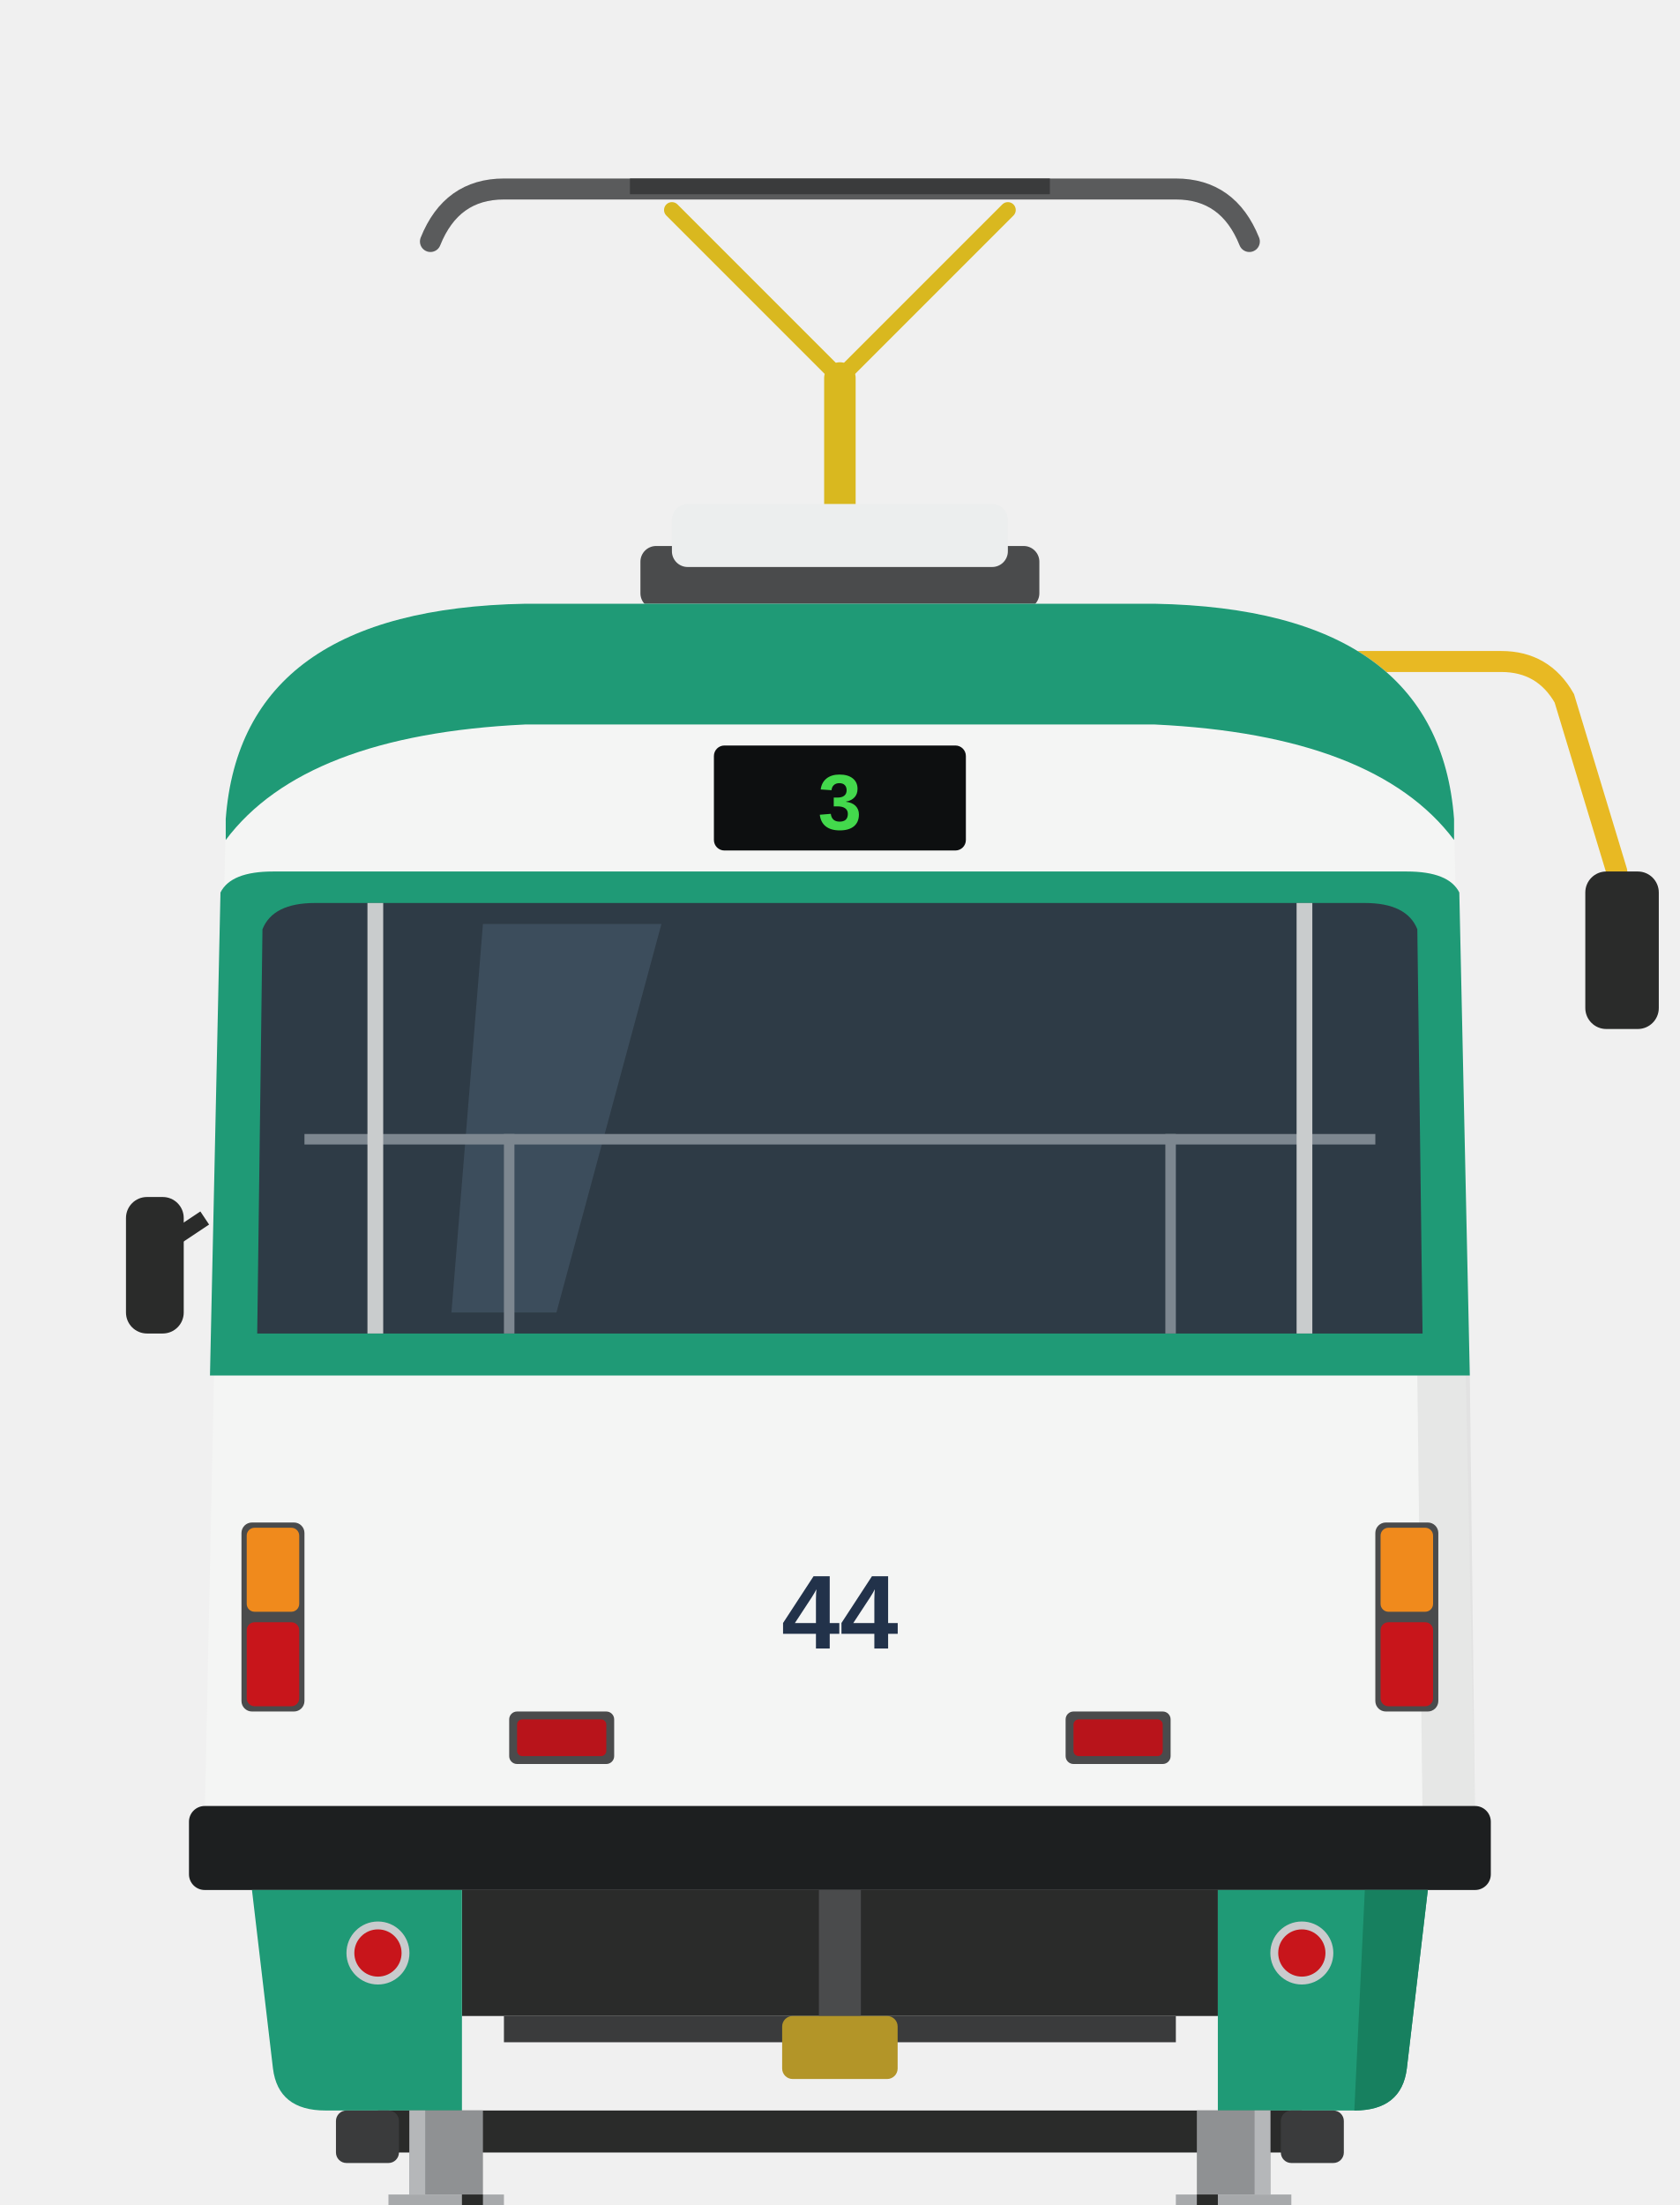
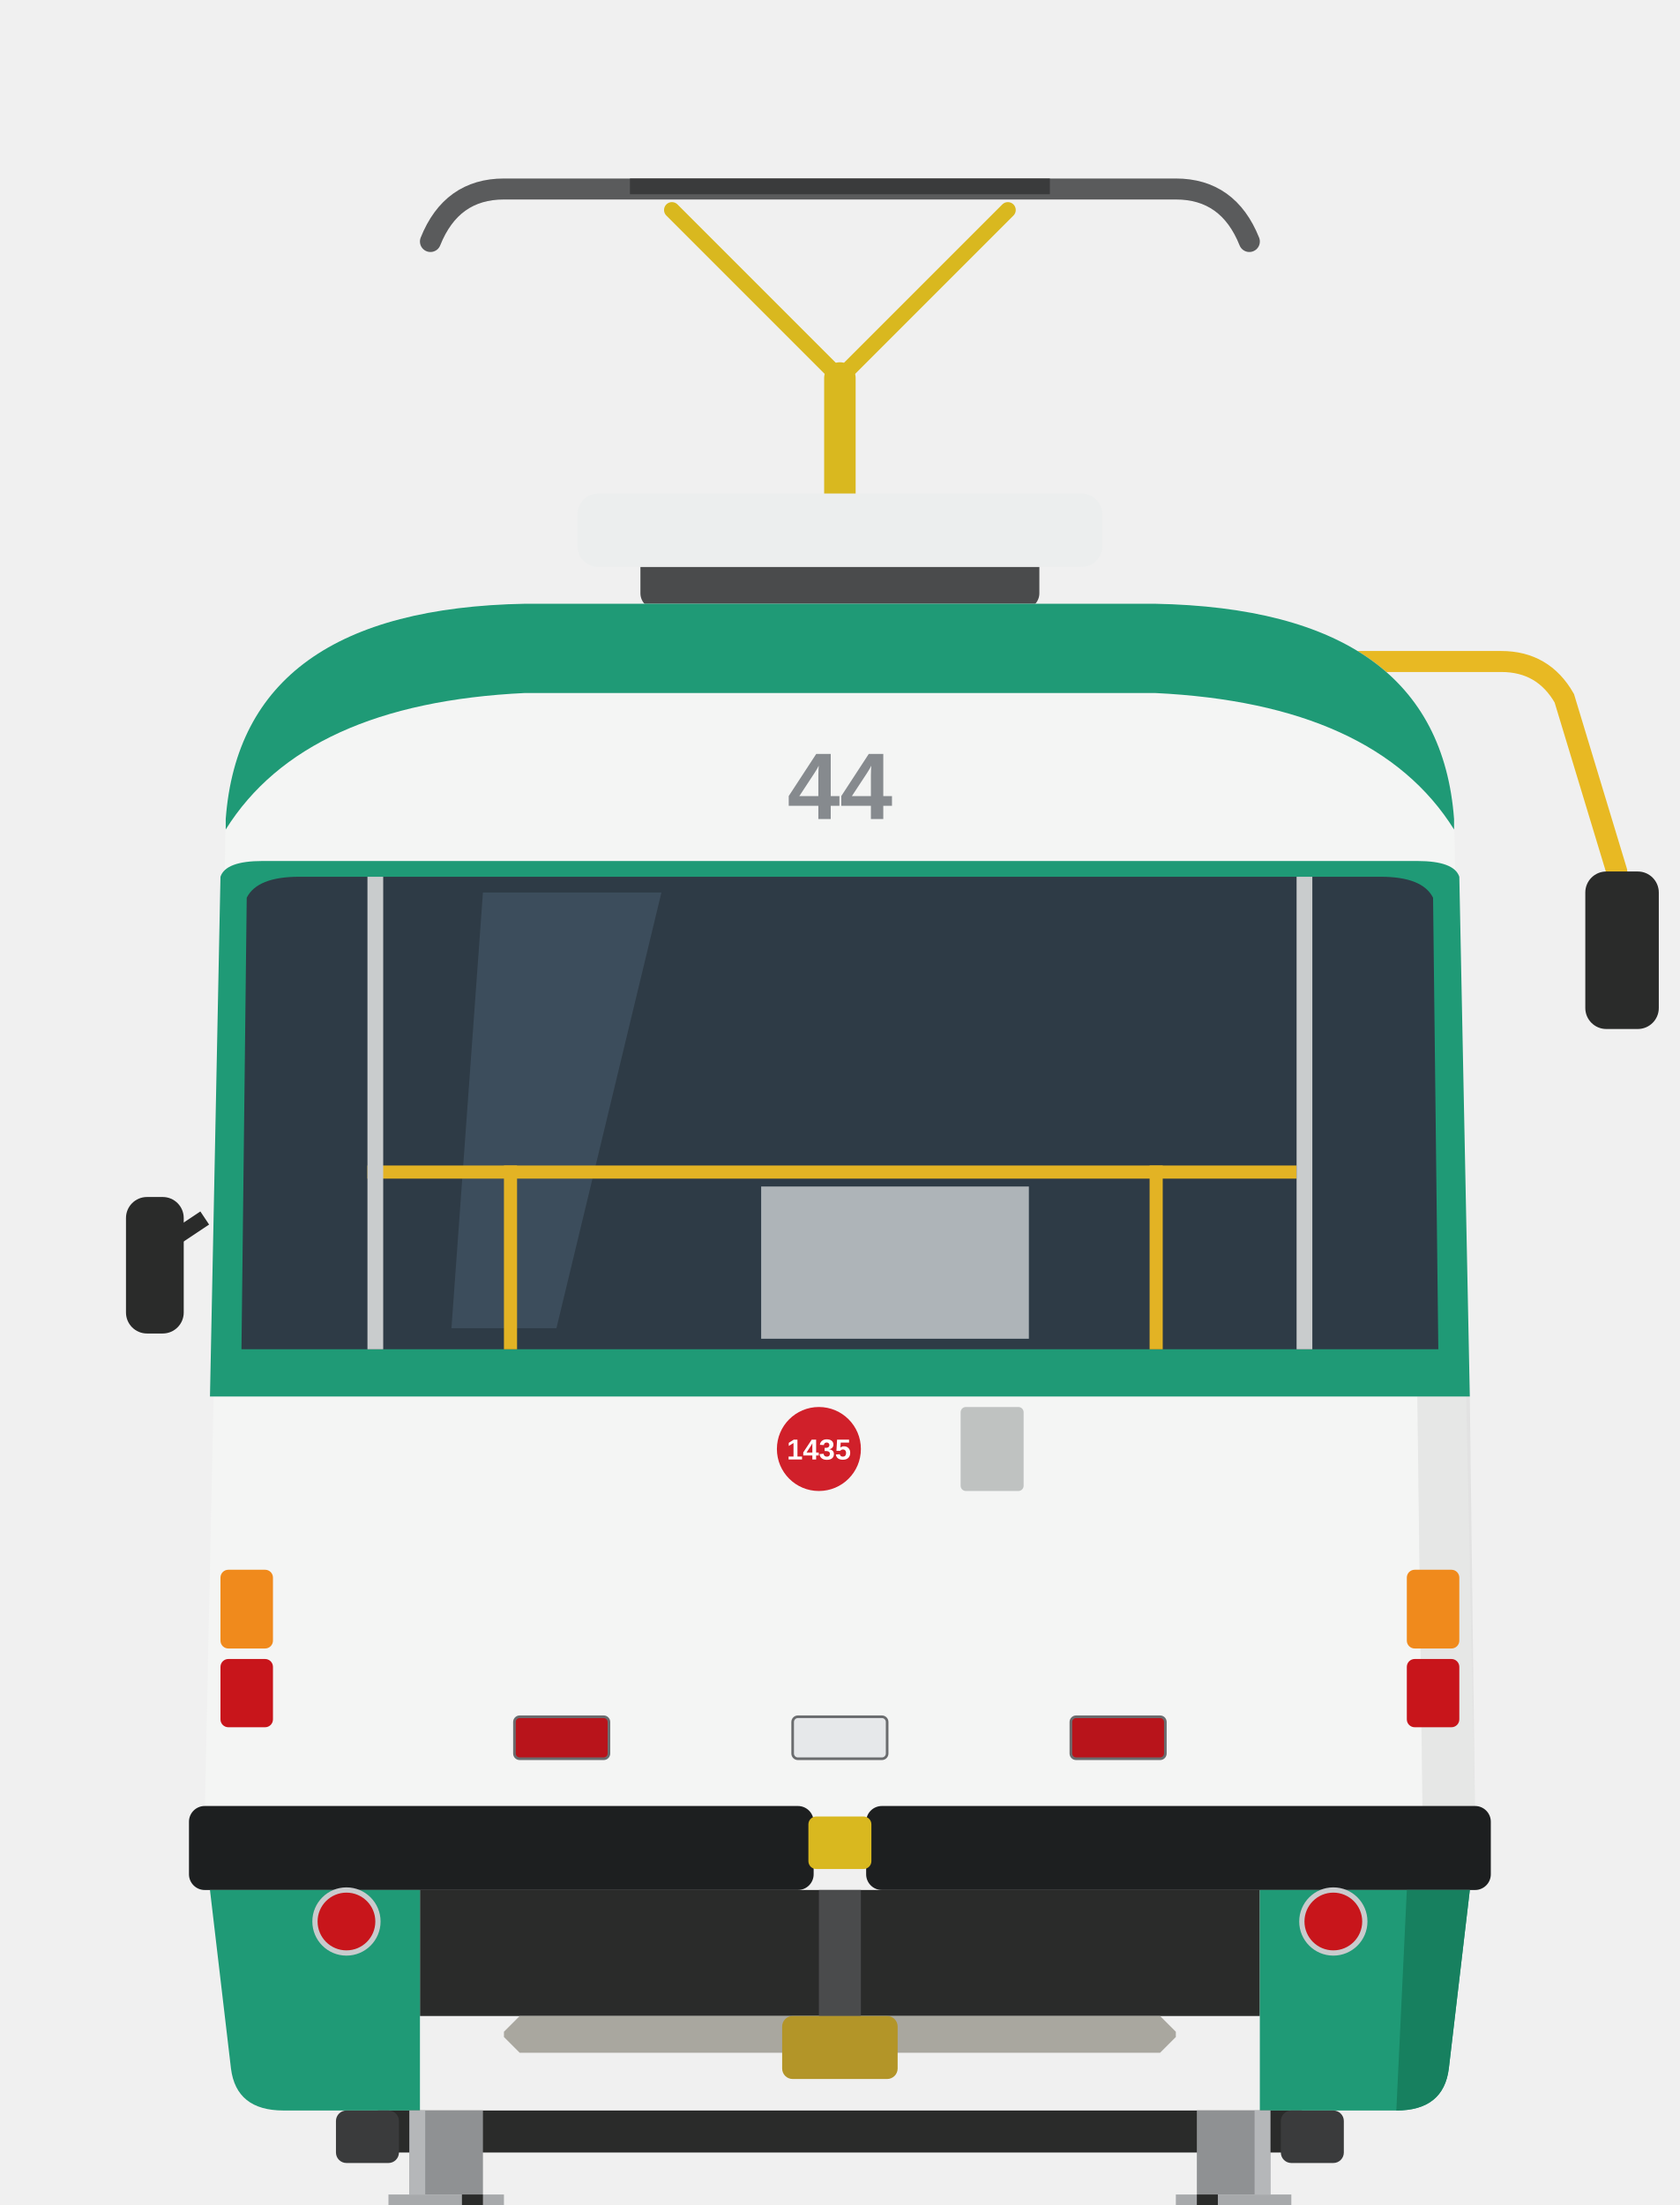
<svg xmlns="http://www.w3.org/2000/svg" viewBox="0 0 320 420">
  <g stroke="#d9b81f" stroke-width="4" fill="none" stroke-linecap="round" stroke-linejoin="round">
    <path d="M160 104 V72" stroke-width="6" />
    <path d="M160 72 L128 40 M160 72 L192 40" stroke-width="3" />
  </g>
  <path d="M82 46 Q86 36 96 36 H224 Q234 36 238 46" stroke="#5a5b5c" stroke-width="4" fill="none" stroke-linecap="round" />
  <rect x="120" y="34" width="80" height="3" fill="#3a3b3c" />
  <rect x="122" y="104" width="76" height="12" rx="3" fill="#4a4b4c" />
-   <rect x="128" y="96" width="64" height="12" rx="3" fill="#eceeee" />
+   <rect x="110" y="94" width="100" height="14" rx="4" fill="#eceeee" />
  <path d="M220 126 H286 Q294 126 298 133 L308 166" stroke="#e8b923" stroke-width="4" fill="none" stroke-linecap="round" />
  <rect x="302" y="166" width="14" height="30" rx="4" fill="#2a2b2a" />
  <path d="M39 232 L33 236" stroke="#2a2b2a" stroke-width="3" />
  <rect x="24" y="228" width="11" height="26" rx="4" fill="#2a2b2a" />
  <path d="M39 346 L43 156 Q46 116 100 115 H220 Q274 116 277 156 L281 346 Z" fill="#f4f5f4" />
-   <path d="M43 156 Q46 116 100 115 H220 Q274 116 277 156 L277 160 Q262 140 220 138 H100 Q58 140 43 160 Z" fill="#1f9a76" />
-   <rect x="136" y="142" width="48" height="20" rx="2" fill="#0d0f10" />
-   <text x="160" y="158" text-anchor="middle" font-family="Arial, sans-serif" font-size="15" font-weight="bold" fill="#43d94c">3</text>
-   <path d="M42 170 Q44 166 52 166 H268 Q276 166 278 170 L280 262 H40 Z" fill="#1f9a76" />
-   <path d="M50 177 Q52 172 60 172 H260 Q268 172 270 177 L271 254 H49 Z" fill="#2e3b46" />
-   <path d="M92 176 L126 176 L106 250 L86 250 Z" fill="#46596a" opacity=".6" />
-   <g fill="#7d8790">
-     <rect x="58" y="216" width="204" height="2" />
-     <rect x="96" y="216" width="2" height="38" />
-     <rect x="222" y="216" width="2" height="38" />
+   <path d="M43 156 Q46 116 100 115 H220 Q274 116 277 156 L277 158 Q262 134 220 132 H100 Q58 134 43 158 Z" fill="#1f9a76" />
+   <text x="160" y="156" text-anchor="middle" font-family="Arial, sans-serif" font-size="18" font-weight="bold" fill="#868a8e">44</text>
+   <path d="M42 167 Q43 164 50 164 H270 Q277 164 278 167 L280 266 H40 Z" fill="#1f9a76" />
+   <path d="M47 171 Q49 167 57 167 H263 Q271 167 273 171 L274 257 H46 Z" fill="#2e3b46" />
+   <path d="M92 170 L126 170 L106 253 L86 253 Z" fill="#46596a" opacity=".6" />
+   <g fill="#e3b324">
+     <rect x="70" y="222" width="177" height="2.5" />
+     <rect x="96" y="222" width="2.5" height="35" />
+     <rect x="219" y="222" width="2.5" height="35" />
  </g>
-   <rect x="70" y="172" width="3" height="82" fill="#c9cccd" />
-   <rect x="247" y="172" width="3" height="82" fill="#c9cccd" />
-   <path d="M270 262 H280 L281 346 H271 Z" fill="#000" opacity=".06" />
-   <rect x="46" y="290" width="12" height="36" rx="2" fill="#4a4b4c" />
-   <rect x="47" y="291" width="10" height="16" rx="1.5" fill="#f08a1c" />
-   <rect x="47" y="309" width="10" height="16" rx="1.5" fill="#c8151b" />
-   <rect x="262" y="290" width="12" height="36" rx="2" fill="#4a4b4c" />
-   <rect x="263" y="291" width="10" height="16" rx="1.5" fill="#f08a1c" />
-   <rect x="263" y="309" width="10" height="16" rx="1.5" fill="#c8151b" />
-   <text x="160" y="314" text-anchor="middle" font-family="Arial, sans-serif" font-size="20" font-weight="bold" fill="#22324a">44</text>
-   <rect x="97" y="326" width="20" height="10" rx="1.5" fill="#4a4b4c" />
-   <rect x="98.5" y="327.5" width="17" height="7" rx="1" fill="#b8141b" />
-   <rect x="203" y="326" width="20" height="10" rx="1.5" fill="#4a4b4c" />
-   <rect x="204.5" y="327.5" width="17" height="7" rx="1" fill="#b8141b" />
-   <rect x="36" y="344" width="248" height="16" rx="3" fill="#1d1f20" />
-   <rect x="88" y="360" width="144" height="24" fill="#2a2b2a" />
-   <rect x="96" y="384" width="128" height="5" fill="#3a3b3c" />
-   <rect x="156" y="360" width="8" height="26" fill="#4a4b4c" />
+   <rect x="145" y="226" width="51" height="29" fill="#c4c9cc" opacity=".85" />
+   <rect x="70" y="167" width="3" height="90" fill="#c9cccd" />
+   <rect x="247" y="167" width="3" height="90" fill="#c9cccd" />
+   <path d="M270 266 H280 L281 346 H271 Z" fill="#000" opacity=".06" />
+   <rect x="42" y="299" width="10" height="15" rx="1.5" fill="#f08a1c" />
+   <rect x="42" y="316" width="10" height="13" rx="1.5" fill="#c8151b" />
+   <rect x="268" y="299" width="10" height="15" rx="1.5" fill="#f08a1c" />
+   <rect x="268" y="316" width="10" height="13" rx="1.5" fill="#c8151b" />
+   <circle cx="156" cy="276" r="8" fill="#d0202a" />
+   <text x="156" y="278" text-anchor="middle" font-family="Arial, sans-serif" font-size="5.5" font-weight="bold" fill="#fff">1435</text>
+   <rect x="183" y="268" width="12" height="16" rx="1" fill="#bfc2c1" />
+   <rect x="98" y="327" width="18" height="8" rx="1" fill="#b8141b" stroke="#6a6c6e" stroke-width=".5" />
+   <rect x="204" y="327" width="18" height="8" rx="1" fill="#b8141b" stroke="#6a6c6e" stroke-width=".5" />
+   <rect x="151" y="327" width="18" height="8" rx="1" fill="#e6e8ea" stroke="#6a6c6e" stroke-width=".5" />
+   <rect x="36" y="344" width="119" height="16" rx="3" fill="#1d1f20" />
+   <rect x="165" y="344" width="119" height="16" rx="3" fill="#1d1f20" />
+   <rect x="154" y="346" width="12" height="10" rx="1.5" fill="#d9b81f" />
+   <rect x="80" y="360" width="160" height="24" fill="#2a2b2a" />
+   <path d="M99 384 H221 L224 387 V388 L221 391 H99 L96 388 V387 Z" fill="#a9a79f" />
+   <rect x="156" y="360" width="8" height="24" fill="#4a4b4c" />
  <rect x="149" y="384" width="22" height="12" rx="2" fill="#b39528" />
-   <path d="M48 360 H88 V402 H62 Q53 402 52 394 Z" fill="#1f9a76" />
-   <path d="M232 360 H272 L268 394 Q267 402 258 402 H232 Z" fill="#1f9a76" />
-   <path d="M260 360 H272 L268 394 Q267 402 258 402 Z" fill="#17805f" />
-   <circle cx="72" cy="372" r="6" fill="#c9cbcd" />
-   <circle cx="72" cy="372" r="4.5" fill="#c8151b" />
-   <circle cx="248" cy="372" r="6" fill="#c9cbcd" />
-   <circle cx="248" cy="372" r="4.5" fill="#c8151b" />
+   <path d="M40 360 H80 V402 H54 Q45 402 44 394 Z" fill="#1f9a76" />
+   <path d="M240 360 H280 L276 394 Q275 402 266 402 H240 Z" fill="#1f9a76" />
+   <path d="M268 360 H280 L276 394 Q275 402 266 402 Z" fill="#17805f" />
+   <circle cx="66" cy="366" r="6.5" fill="#c9cbcd" />
+   <circle cx="66" cy="366" r="5.5" fill="#c8151b" />
+   <circle cx="254" cy="366" r="6.5" fill="#c9cbcd" />
+   <circle cx="254" cy="366" r="5.5" fill="#c8151b" />
  <rect x="72" y="402" width="176" height="8" fill="#2a2b2a" />
  <rect x="64" y="402" width="12" height="10" rx="2" fill="#3a3b3c" />
  <rect x="244" y="402" width="12" height="10" rx="2" fill="#3a3b3c" />
  <path d="M78 402 H92 V420 H88 V418 H78 Z" fill="#8f9193" />
  <path d="M228 402 H242 V418 H232 V420 H228 Z" fill="#8f9193" />
  <rect x="78" y="402" width="3" height="16" fill="#b5b7b9" />
  <rect x="239" y="402" width="3" height="16" fill="#b5b7b9" />
  <rect x="74" y="418" width="22" height="2" fill="#a7a9ab" />
  <rect x="88" y="418" width="4" height="2" fill="#2a2b2a" />
  <rect x="224" y="418" width="22" height="2" fill="#a7a9ab" />
  <rect x="228" y="418" width="4" height="2" fill="#2a2b2a" />
</svg>
